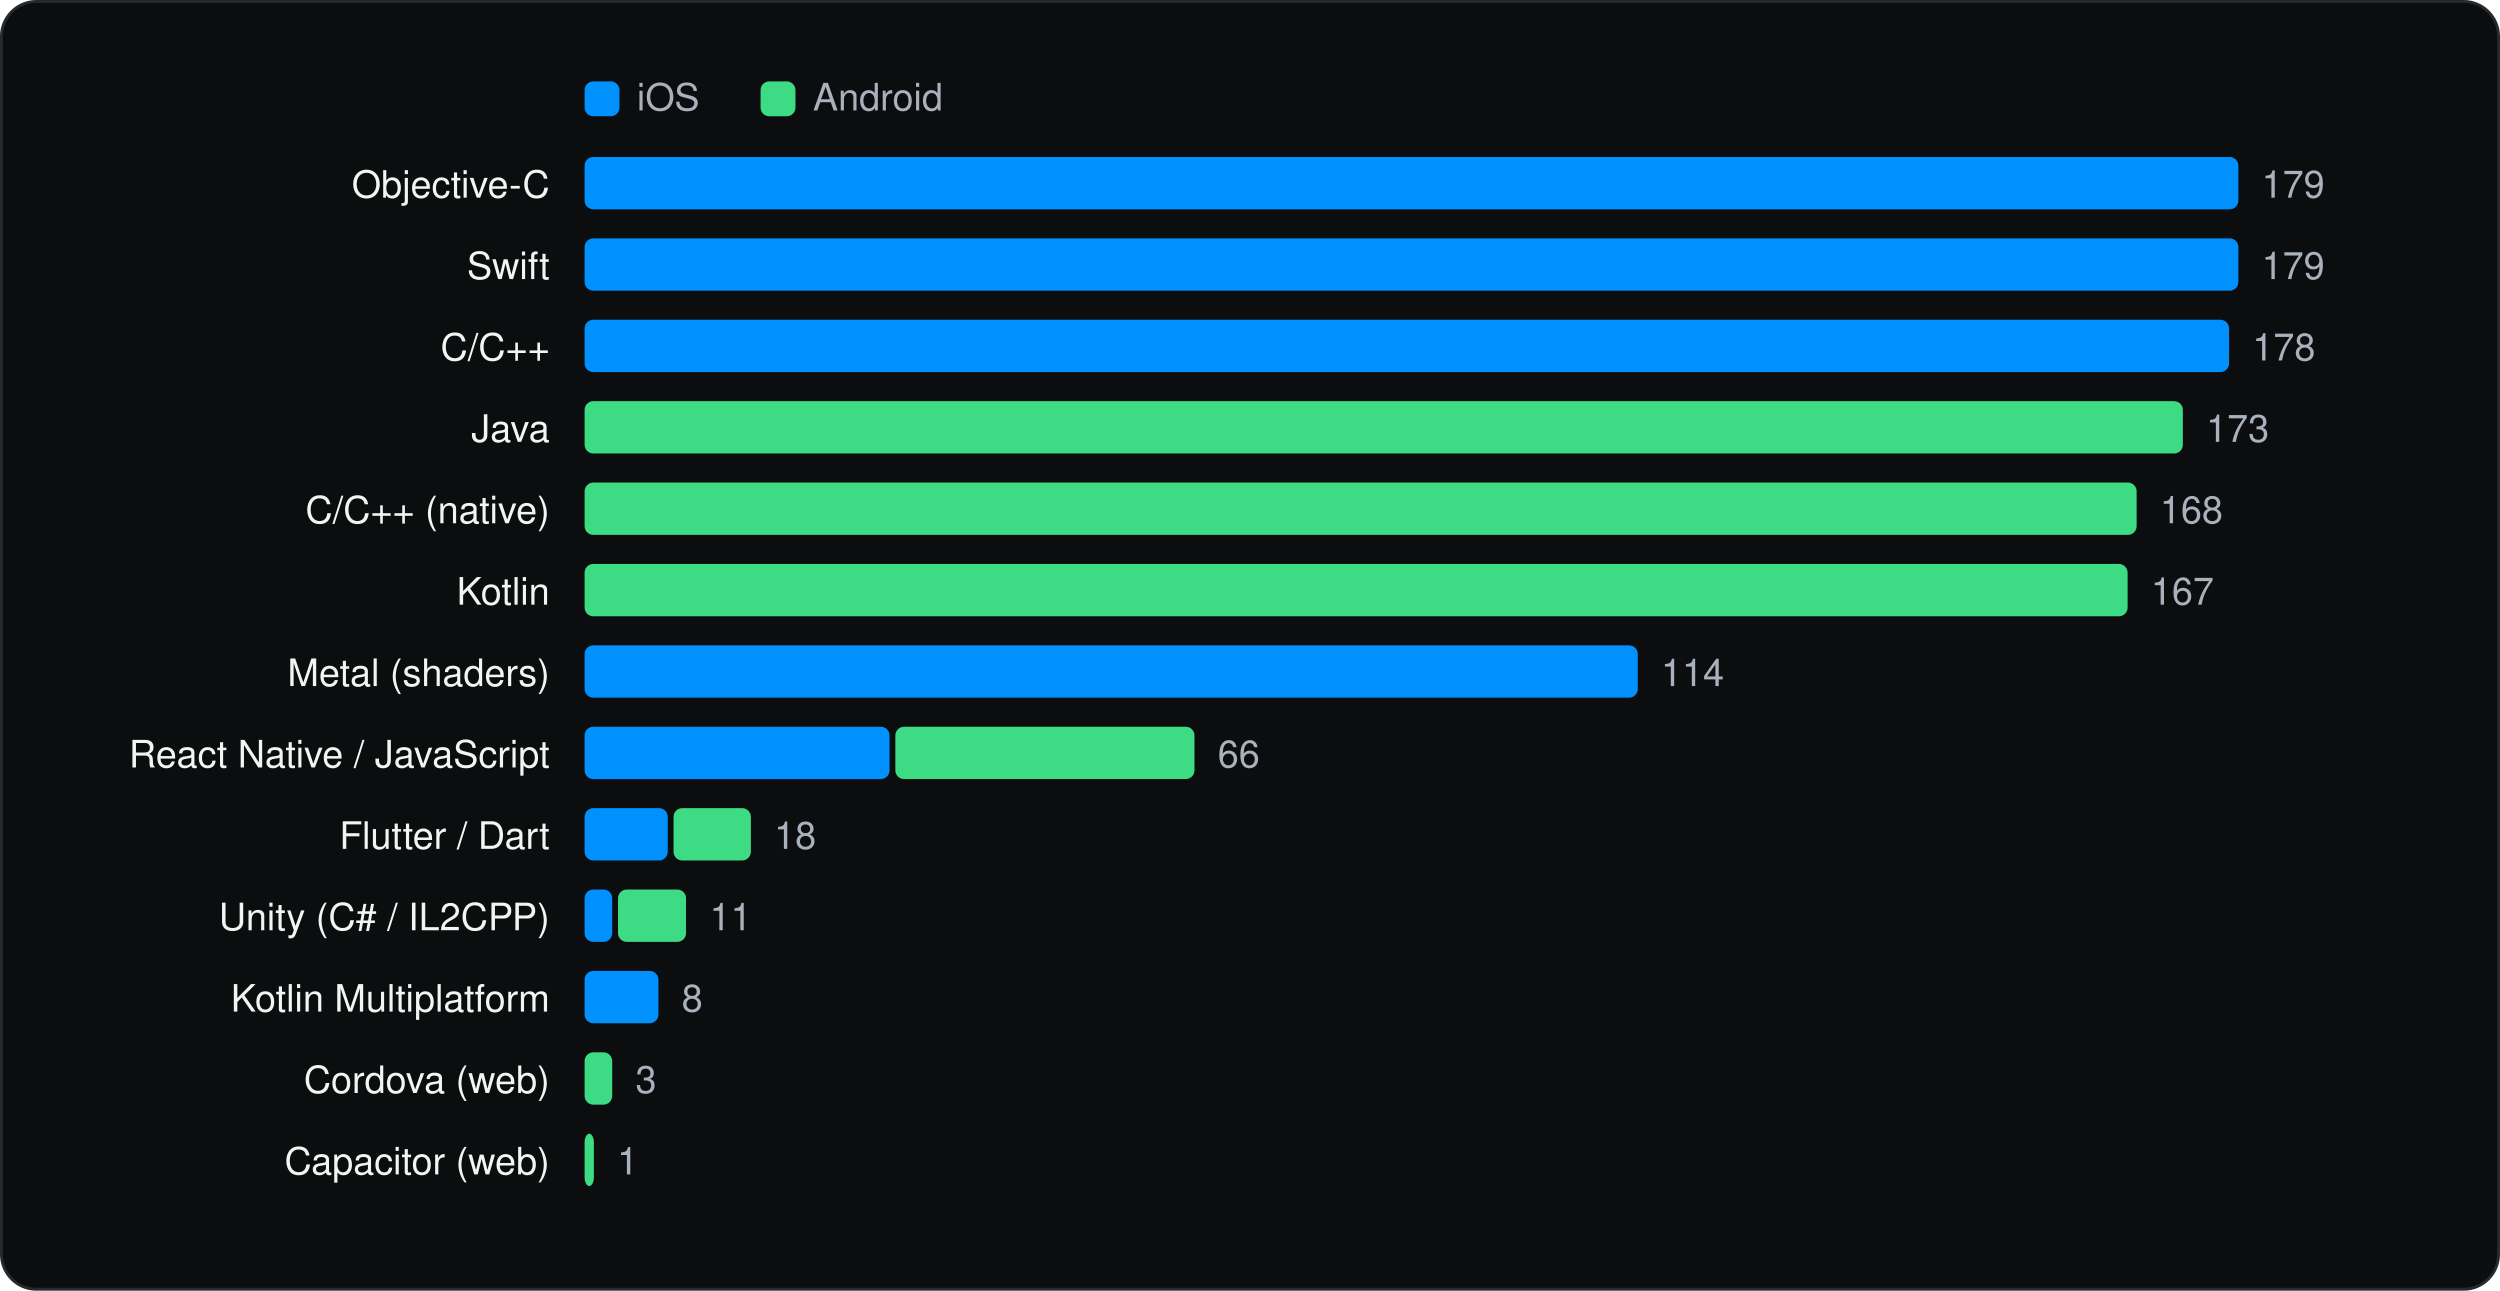
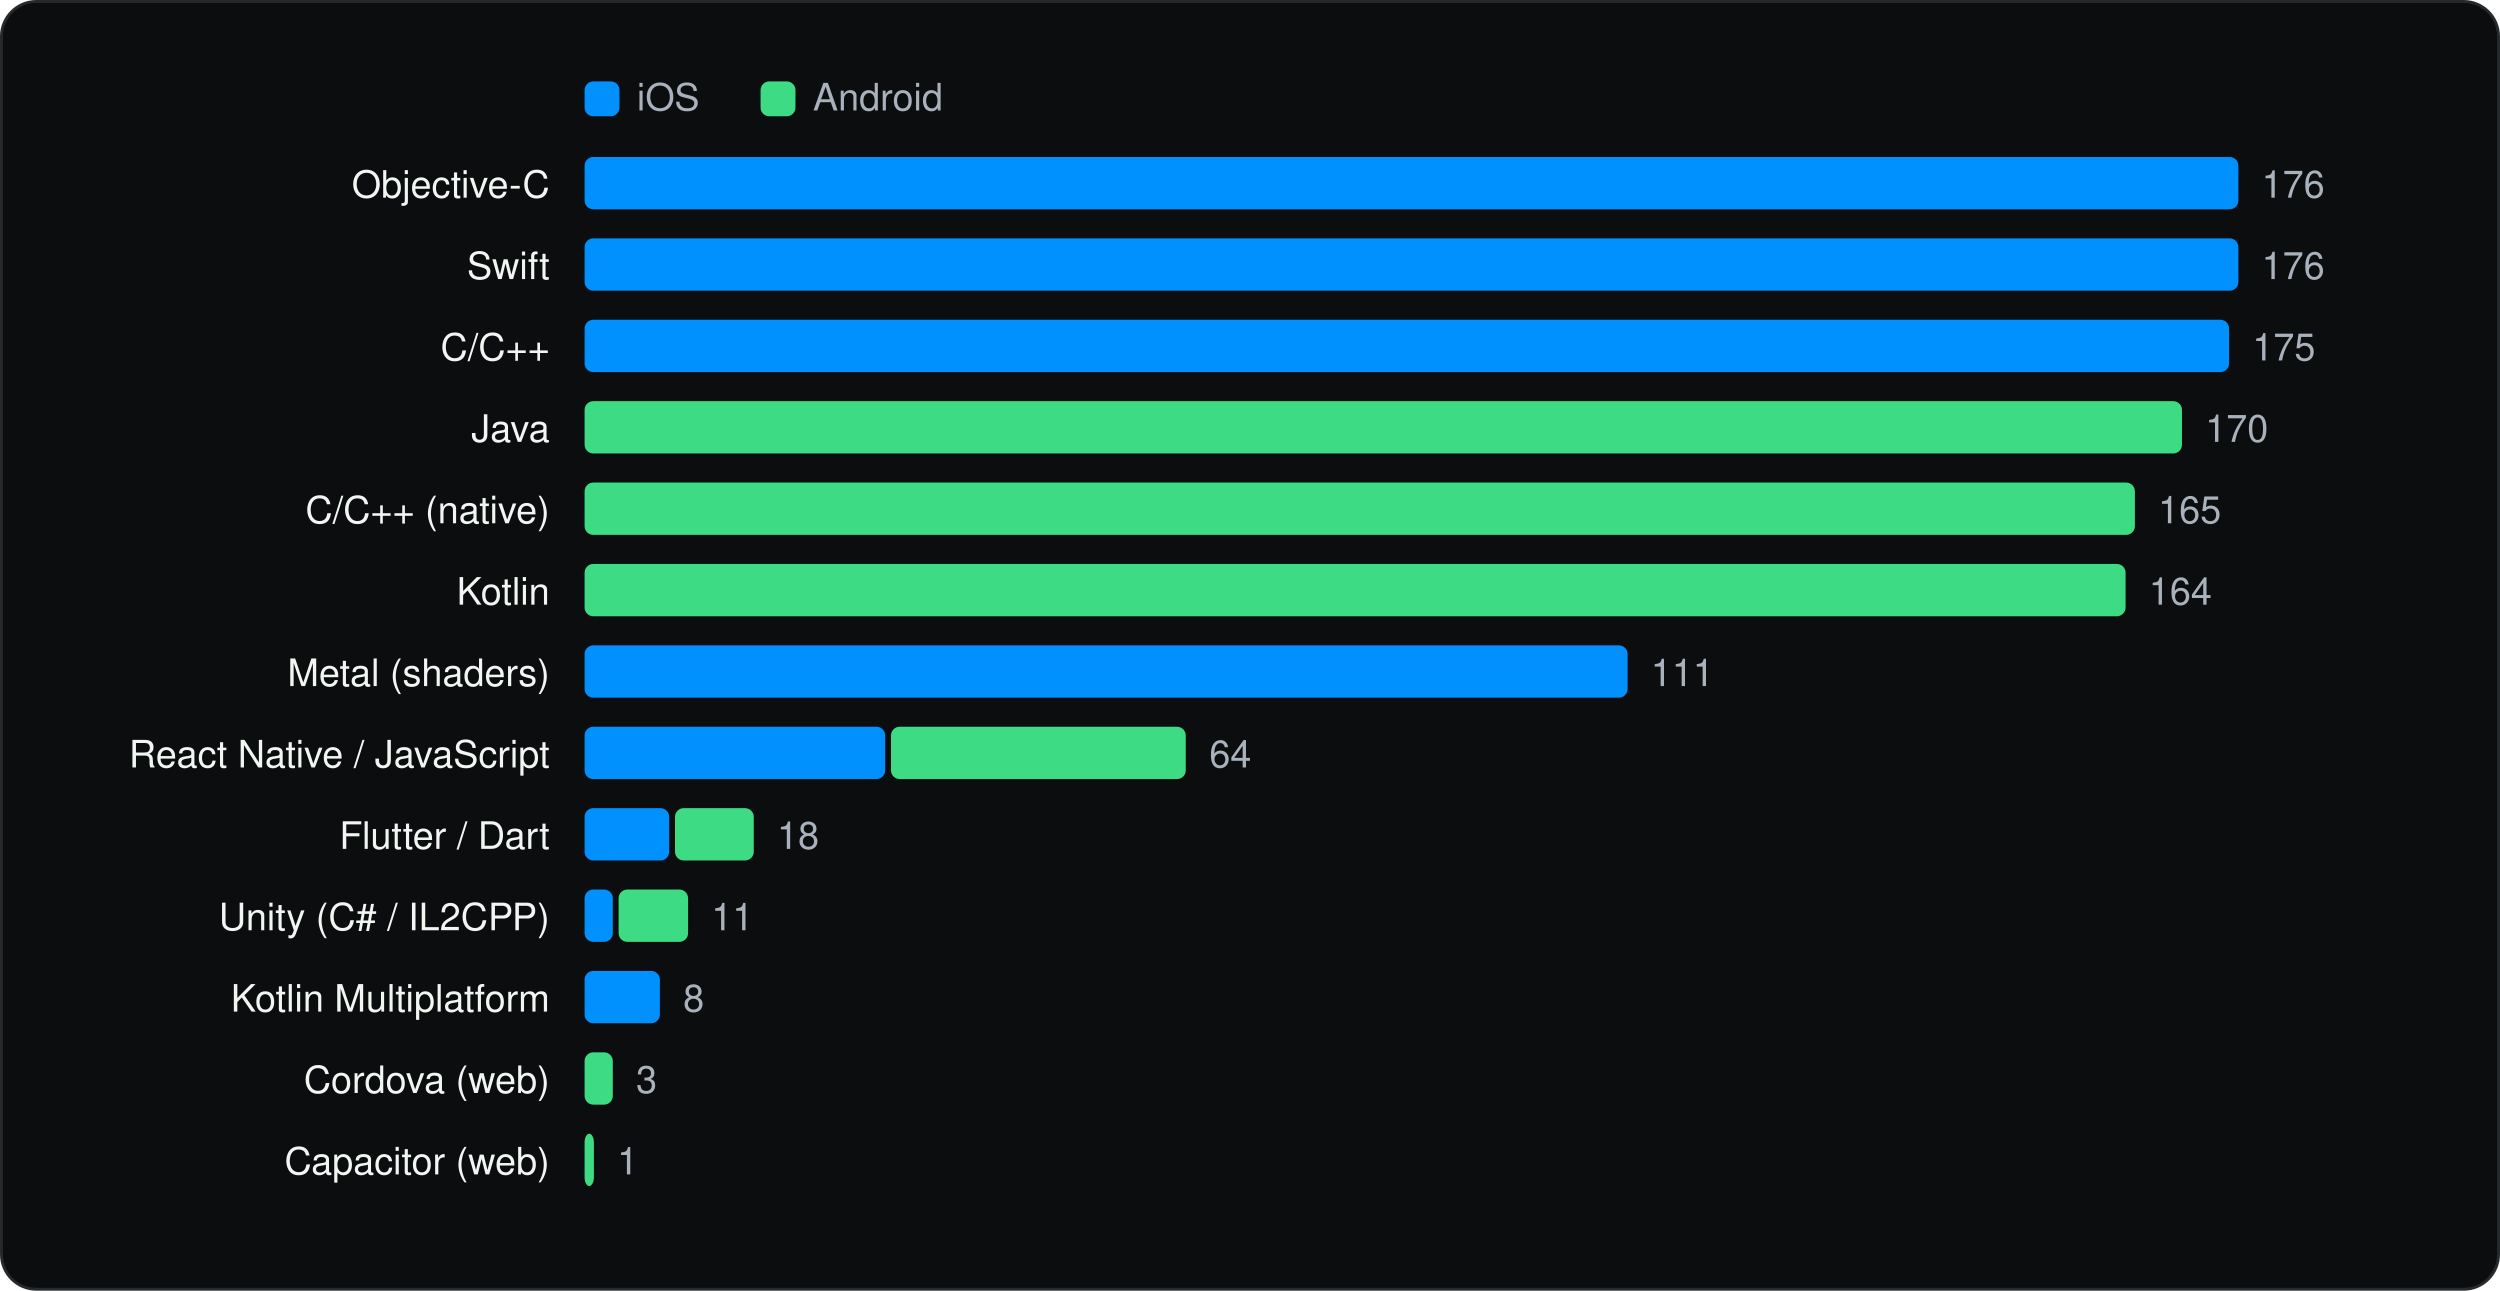
<svg xmlns="http://www.w3.org/2000/svg" viewBox="0 0 860 444" width="860" height="444" role="img" aria-label="Languages and runtimes" font-family="Geist, -apple-system, BlinkMacSystemFont, 'Segoe UI', Helvetica, Arial, sans-serif">
  <rect x="0.5" y="0.5" width="859" height="443" rx="12" fill="#0C0D0E" stroke="#262A2D" />
  <g transform="translate(20 20)">
    <rect x="181.1" y="8" width="12" height="12" rx="3" fill="#0091FF" />
    <text x="199.1" y="18" font-size="13" fill="#A9B2BC">iOS</text>
    <rect x="241.64" y="8" width="12" height="12" rx="3" fill="#3DDC84" />
    <text x="259.64" y="18" font-size="13" fill="#A9B2BC">Android</text>
    <text x="169.1" y="48" font-size="13" text-anchor="end" fill="#F1F6F3">Objective-C</text>
    <rect x="181.1" y="34" width="568.9" height="18" rx="3" fill="#0091FF" />
-     <text x="758.0" y="48" font-size="13" fill="#A9B2BC">179</text>
+     <text x="758.0" y="48" font-size="13" fill="#A9B2BC">176</text>
    <text x="169.1" y="76" font-size="13" text-anchor="end" fill="#F1F6F3">Swift</text>
    <rect x="181.1" y="62" width="568.9" height="18" rx="3" fill="#0091FF" />
-     <text x="758.0" y="76" font-size="13" fill="#A9B2BC">179</text>
+     <text x="758.0" y="76" font-size="13" fill="#A9B2BC">176</text>
    <text x="169.1" y="104" font-size="13" text-anchor="end" fill="#F1F6F3">C/C++</text>
    <rect x="181.1" y="90" width="565.7" height="18" rx="3" fill="#0091FF" />
-     <text x="754.8" y="104" font-size="13" fill="#A9B2BC">178</text>
+     <text x="754.8" y="104" font-size="13" fill="#A9B2BC">175</text>
    <text x="169.1" y="132" font-size="13" text-anchor="end" fill="#F1F6F3">Java</text>
-     <rect x="181.1" y="118" width="549.8" height="18" rx="3" fill="#3DDC84" />
-     <text x="738.9" y="132" font-size="13" fill="#A9B2BC">173</text>
+     <rect x="181.1" y="118" width="549.5" height="18" rx="3" fill="#3DDC84" />
+     <text x="738.6" y="132" font-size="13" fill="#A9B2BC">170</text>
    <text x="169.1" y="160" font-size="13" text-anchor="end" fill="#F1F6F3">C/C++ (native)</text>
-     <rect x="181.1" y="146" width="533.9" height="18" rx="3" fill="#3DDC84" />
-     <text x="723.0" y="160" font-size="13" fill="#A9B2BC">168</text>
+     <rect x="181.1" y="146" width="533.3" height="18" rx="3" fill="#3DDC84" />
+     <text x="722.4" y="160" font-size="13" fill="#A9B2BC">165</text>
    <text x="169.1" y="188" font-size="13" text-anchor="end" fill="#F1F6F3">Kotlin</text>
-     <rect x="181.1" y="174" width="530.8" height="18" rx="3" fill="#3DDC84" />
-     <text x="719.9" y="188" font-size="13" fill="#A9B2BC">167</text>
+     <rect x="181.1" y="174" width="530.1" height="18" rx="3" fill="#3DDC84" />
+     <text x="719.2" y="188" font-size="13" fill="#A9B2BC">164</text>
    <text x="169.1" y="216" font-size="13" text-anchor="end" fill="#F1F6F3">Metal (shaders)</text>
-     <rect x="181.1" y="202" width="362.3" height="18" rx="3" fill="#0091FF" />
-     <text x="551.4" y="216" font-size="13" fill="#A9B2BC">114</text>
+     <rect x="181.1" y="202" width="358.8" height="18" rx="3" fill="#0091FF" />
+     <text x="547.9" y="216" font-size="13" fill="#A9B2BC">111</text>
    <text x="169.1" y="244" font-size="13" text-anchor="end" fill="#F1F6F3">React Native / JavaScript</text>
-     <rect x="181.1" y="230" width="104.9" height="18" rx="3" fill="#0091FF" />
-     <rect x="288.0" y="230" width="102.9" height="18" rx="3" fill="#3DDC84" />
-     <text x="398.9" y="244" font-size="13" fill="#A9B2BC">66</text>
+     <rect x="181.1" y="230" width="103.4" height="18" rx="3" fill="#0091FF" />
+     <rect x="286.5" y="230" width="101.4" height="18" rx="3" fill="#3DDC84" />
+     <text x="396.0" y="244" font-size="13" fill="#A9B2BC">64</text>
    <text x="169.1" y="272" font-size="13" text-anchor="end" fill="#F1F6F3">Flutter / Dart</text>
-     <rect x="181.1" y="258" width="28.6" height="18" rx="3" fill="#0091FF" />
-     <rect x="211.7" y="258" width="26.6" height="18" rx="3" fill="#3DDC84" />
-     <text x="246.3" y="272" font-size="13" fill="#A9B2BC">18</text>
+     <rect x="181.1" y="258" width="29.1" height="18" rx="3" fill="#0091FF" />
+     <rect x="212.2" y="258" width="27.1" height="18" rx="3" fill="#3DDC84" />
+     <text x="247.3" y="272" font-size="13" fill="#A9B2BC">18</text>
    <text x="169.1" y="300" font-size="13" text-anchor="end" fill="#F1F6F3">Unity (C# / IL2CPP)</text>
-     <rect x="181.1" y="286" width="9.5" height="18" rx="3" fill="#0091FF" />
-     <rect x="192.6" y="286" width="23.4" height="18" rx="3" fill="#3DDC84" />
-     <text x="224.1" y="300" font-size="13" fill="#A9B2BC">11</text>
+     <rect x="181.1" y="286" width="9.7" height="18" rx="3" fill="#0091FF" />
+     <rect x="192.8" y="286" width="23.9" height="18" rx="3" fill="#3DDC84" />
+     <text x="224.7" y="300" font-size="13" fill="#A9B2BC">11</text>
    <text x="169.1" y="328" font-size="13" text-anchor="end" fill="#F1F6F3">Kotlin Multiplatform</text>
-     <rect x="181.1" y="314" width="25.4" height="18" rx="3" fill="#0091FF" />
-     <text x="214.5" y="328" font-size="13" fill="#A9B2BC">8</text>
+     <rect x="181.1" y="314" width="25.9" height="18" rx="3" fill="#0091FF" />
+     <text x="215.0" y="328" font-size="13" fill="#A9B2BC">8</text>
    <text x="169.1" y="356" font-size="13" text-anchor="end" fill="#F1F6F3">Cordova (web)</text>
-     <rect x="181.1" y="342" width="9.5" height="18" rx="3" fill="#3DDC84" />
-     <text x="198.6" y="356" font-size="13" fill="#A9B2BC">3</text>
+     <rect x="181.1" y="342" width="9.7" height="18" rx="3" fill="#3DDC84" />
+     <text x="198.8" y="356" font-size="13" fill="#A9B2BC">3</text>
    <text x="169.1" y="384" font-size="13" text-anchor="end" fill="#F1F6F3">Capacitor (web)</text>
    <rect x="181.1" y="370" width="3.2" height="18" rx="3" fill="#3DDC84" />
    <text x="192.3" y="384" font-size="13" fill="#A9B2BC">1</text>
  </g>
</svg>
